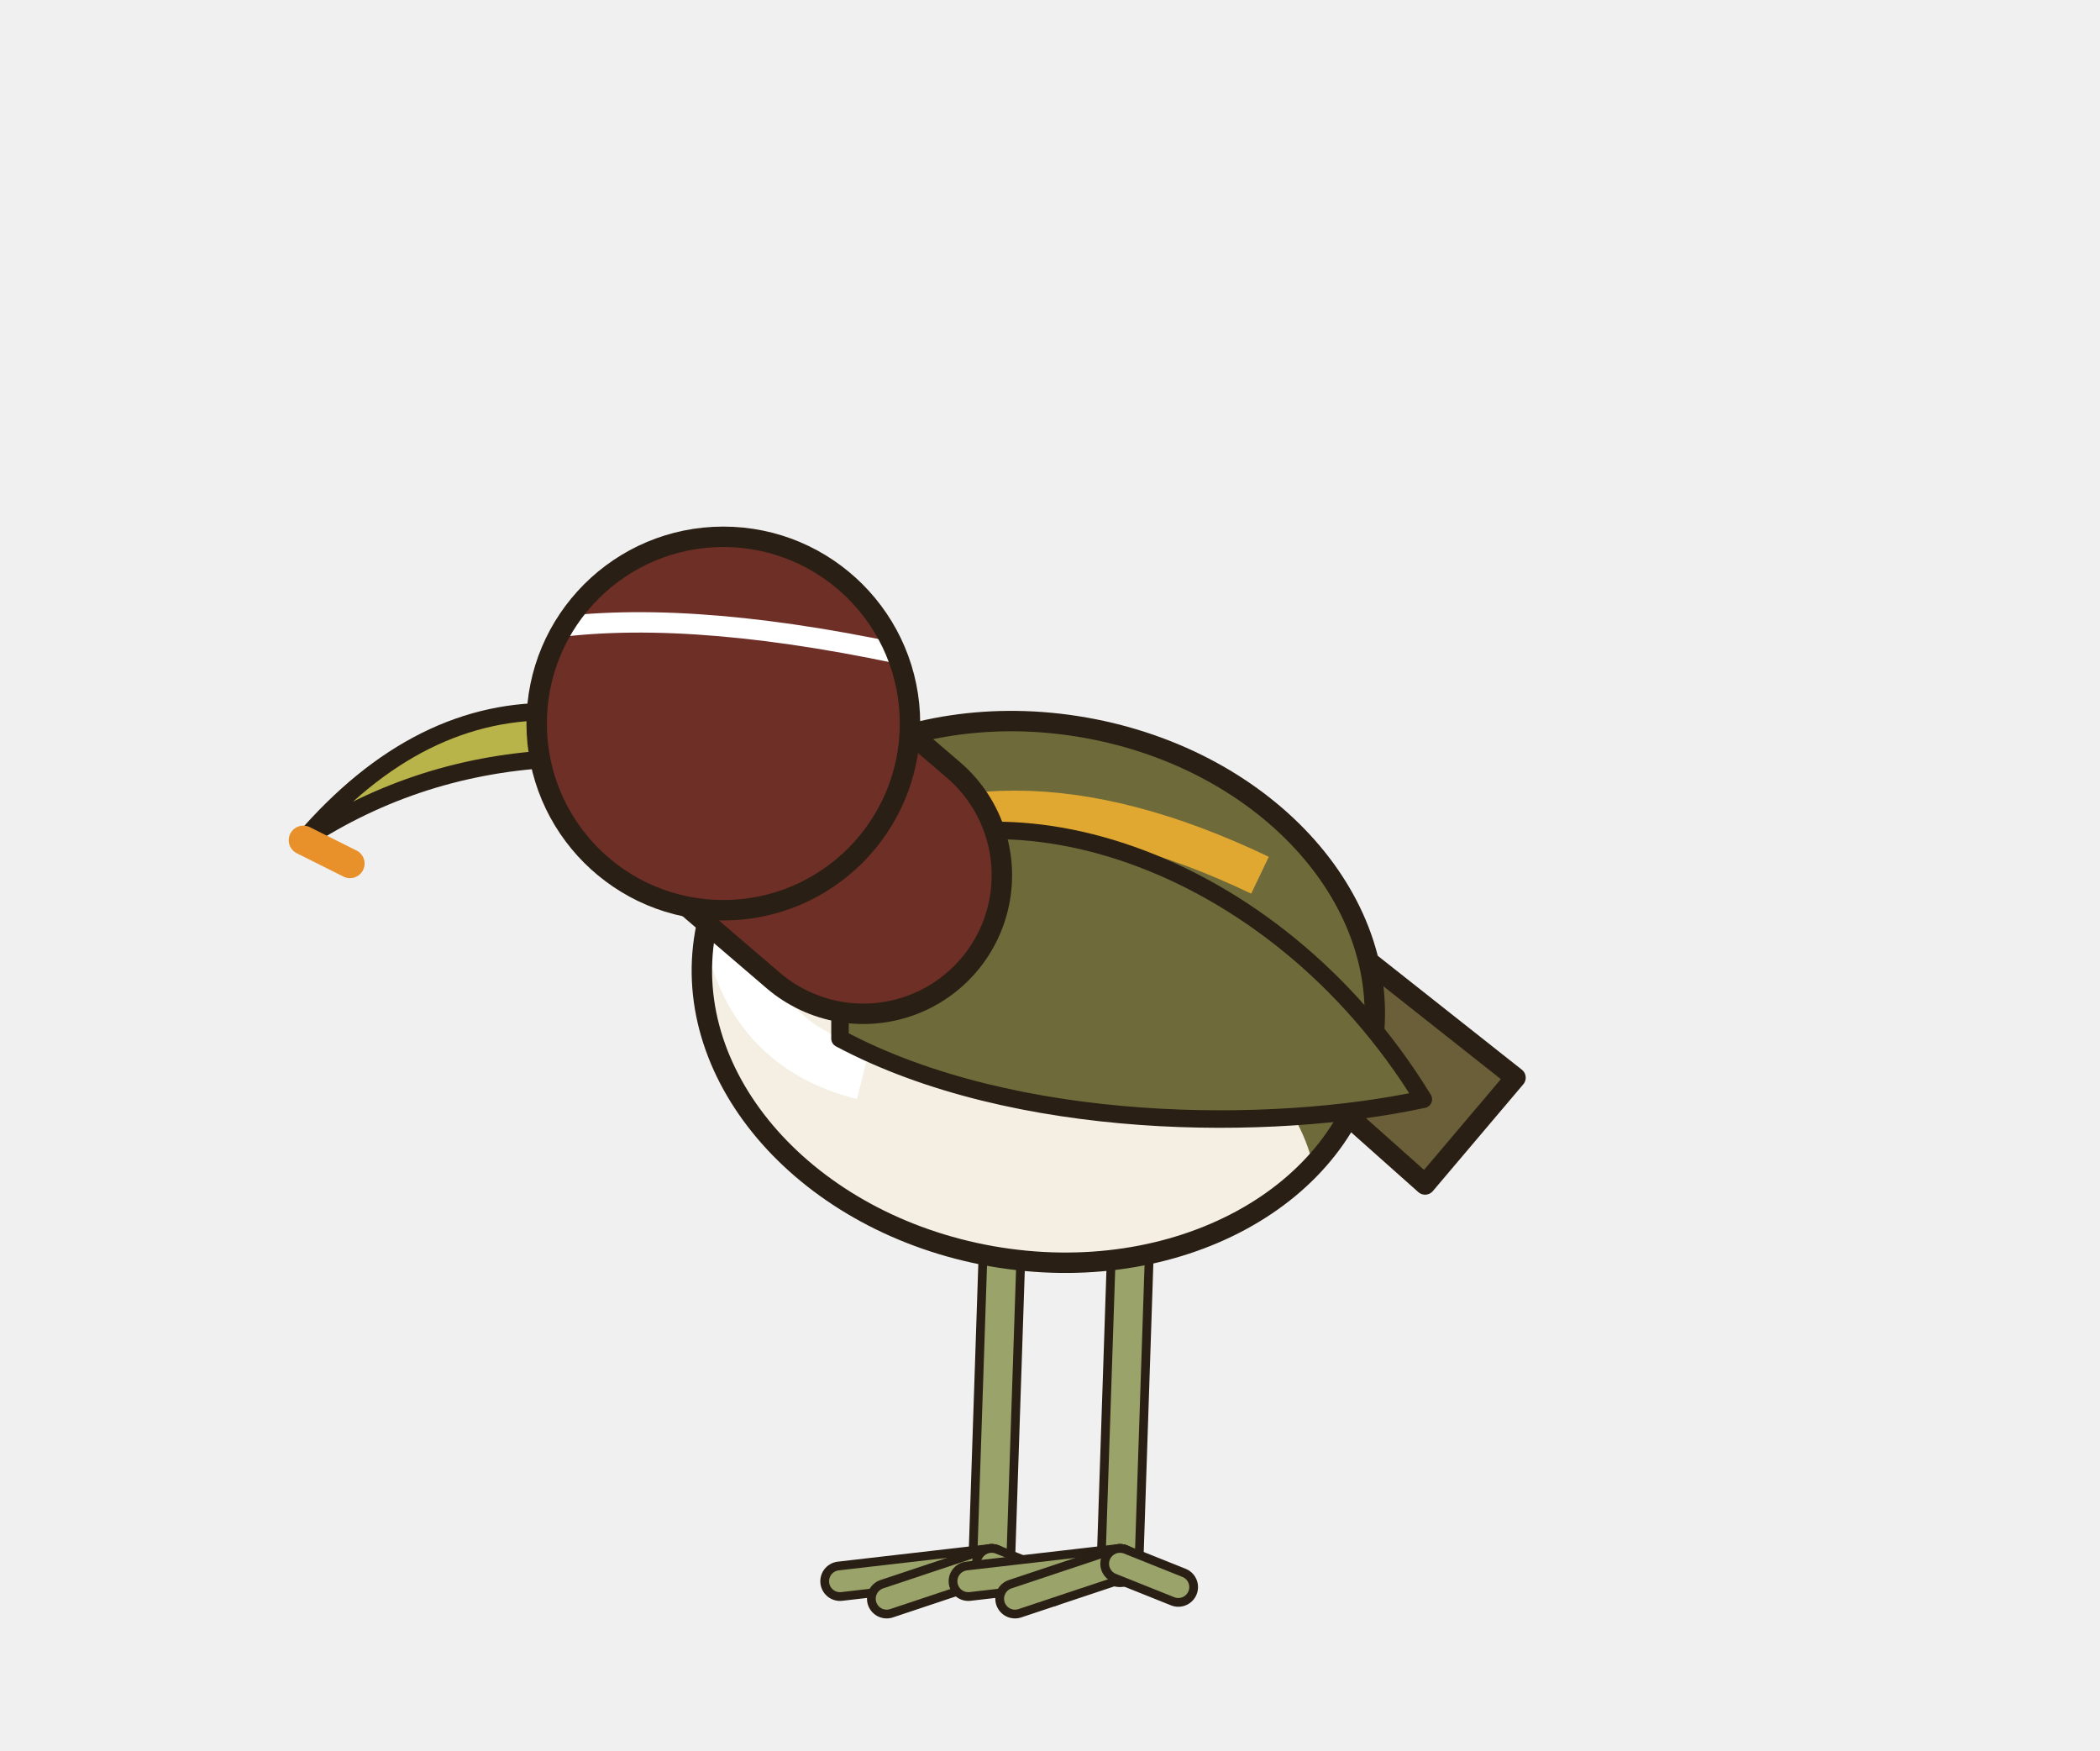
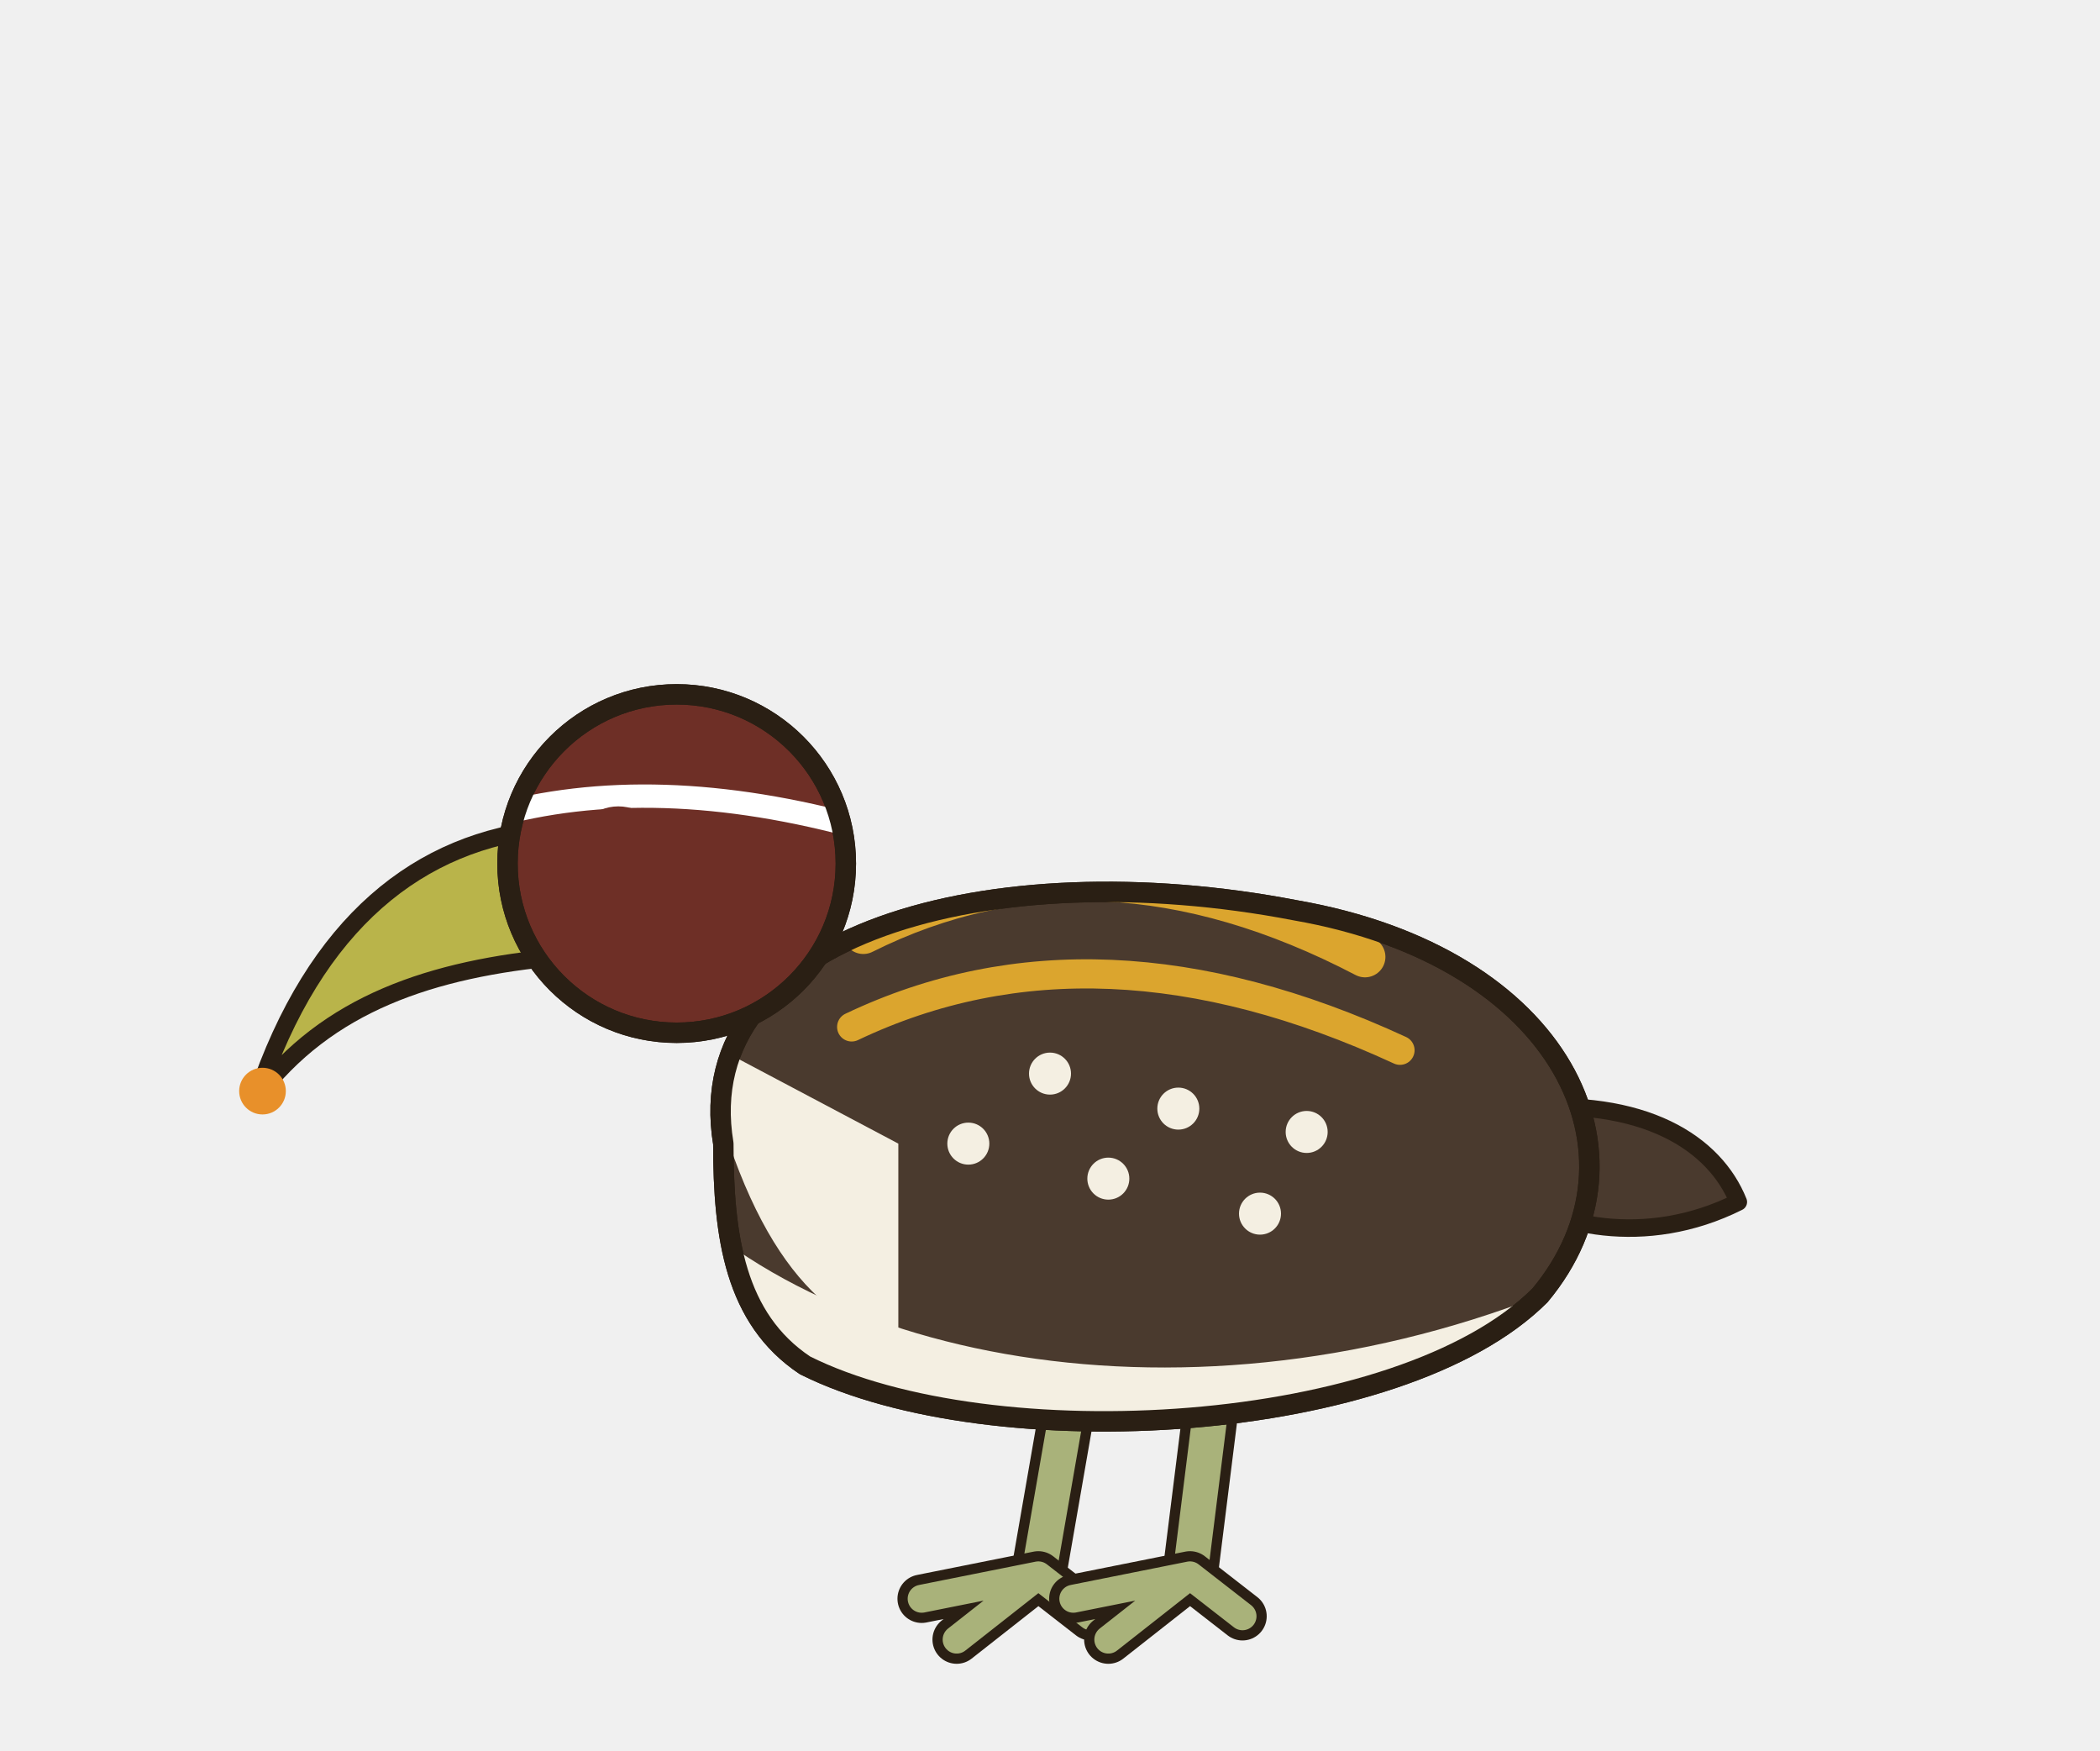
<svg xmlns="http://www.w3.org/2000/svg" role="img" aria-label="Aguatero" viewBox="-20 0 360 300" width="360" height="300" style="overflow:visible">
-   <style>#m-root{transform-box:view-box;transform-origin:150px 272px;animation:br 3.6s ease-in-out infinite}@keyframes br{0%,100%{transform:scale(1,1)}50%{transform:scale(1,1.012)}}#m-head{transform-box:view-box;transform-origin:128px 150px;animation:hb 4.6s ease-in-out infinite}@keyframes hb{0%,100%{transform:rotate(0)}22%{transform:rotate(-7.0deg)}45%{transform:rotate(4.0deg) translateY(1px)}62%{transform:rotate(-3.0deg)}80%{transform:rotate(6.0deg)}}#m-tail{transform-box:view-box;transform-origin:206px 172px;animation:tl 3.1s ease-in-out infinite}@keyframes tl{0%,66%,100%{transform:rotate(0)}74%{transform:rotate(-11.0deg)}84%{transform:rotate(4.0deg)}92%{transform:rotate(-3.0deg)}}#m-lid{transform-box:fill-box;transform-origin:center;animation:bl 4.4s infinite}@keyframes bl{0%,92%,100%{transform:scaleY(0)}95%{transform:scaleY(1)}}@media (prefers-reduced-motion:reduce){*{animation:none!important}}</style>
+   <style>#m-root{transform-box:view-box;transform-origin:150px 275px;animation:br 3.6s ease-in-out infinite}@keyframes br{0%,100%{transform:scale(1,1)}50%{transform:scale(1,1.012)}}#m-head{transform-box:view-box;transform-origin:120px 178px;animation:hb 4.6s ease-in-out infinite}@keyframes hb{0%,100%{transform:rotate(0)}22%{transform:rotate(-6.3deg)}45%{transform:rotate(3.6deg) translateY(1px)}62%{transform:rotate(-2.7deg)}80%{transform:rotate(5.4deg)}}#m-tail{transform-box:view-box;transform-origin:240px 196px;animation:tl 3.1s ease-in-out infinite}@keyframes tl{0%,66%,100%{transform:rotate(0)}74%{transform:rotate(-5.4deg)}84%{transform:rotate(2.4deg)}92%{transform:rotate(-1.8deg)}}.lid{transform-box:fill-box;transform-origin:center;animation:bl 4.4s infinite}@keyframes bl{0%,92%,100%{transform:scaleY(0)}95%{transform:scaleY(1)}}@media (prefers-reduced-motion:reduce){*{animation:none!important}}</style>
  <g id="m-root">
+     <path d="M166 224 L158 270" stroke="#2a1f14" stroke-width="9.5" stroke-linecap="round" />
+     <path d="M166 224 L158 270" stroke="#a9b27a" stroke-width="6" stroke-linecap="round" />
+     <path d="M158 270 L138 274M158 270 L144 281M158 270 L167 277" stroke="#2a1f14" stroke-width="8.3" stroke-linecap="round" />
+     <path d="M158 270 L138 274M158 270 L144 281M158 270 L167 277" stroke="#a9b27a" stroke-width="4.8" stroke-linecap="round" />
+     <path d="M190 222 L184 270" stroke="#2a1f14" stroke-width="9.5" stroke-linecap="round" />
+     <path d="M190 222 L184 270" stroke="#a9b27a" stroke-width="6" stroke-linecap="round" />
+     <path d="M184 270 L164 274M184 270 L170 281M184 270 L193 277" stroke="#2a1f14" stroke-width="8.3" stroke-linecap="round" />
+     <path d="M184 270 L164 274M184 270 L170 281M184 270 L193 277" stroke="#a9b27a" stroke-width="4.8" stroke-linecap="round" />
    <g id="m-tail">
-       <path d="M198.9 180.4 L224.3 203.0 L239.8 184.7 L213.1 163.6 Z" fill="#6a5f38" stroke="#2a1f14" stroke-width="3.5" stroke-linejoin="round" />
+       <path d="M240 190 C262 188 274 196 278 206 C262 214 246 210 238 204 Z" fill="#4a3a2e" stroke="#2a1f14" stroke-width="3" stroke-linejoin="round" stroke-linecap="round" />
    </g>
-     <g id="m-legs">
-       <path d="M152 208 L150 268" stroke="#2a1f14" stroke-width="8" stroke-linecap="round" />
-       <path d="M152 208 L150 268" stroke="#9aa36a" stroke-width="5" stroke-linecap="round" />
-       <path d="M150 268 L124.0 271.0" stroke="#2a1f14" stroke-width="6.75" stroke-linecap="round" />
-       <path d="M150 268 L124.0 271.0" stroke="#9aa36a" stroke-width="3.75" stroke-linecap="round" />
-       <path d="M150 268 L132.0 274.0" stroke="#2a1f14" stroke-width="6.75" stroke-linecap="round" />
-       <path d="M150 268 L132.0 274.0" stroke="#9aa36a" stroke-width="3.75" stroke-linecap="round" />
-       <path d="M150 268 L160.0 272.0" stroke="#2a1f14" stroke-width="6.75" stroke-linecap="round" />
-       <path d="M150 268 L160.0 272.0" stroke="#9aa36a" stroke-width="3.75" stroke-linecap="round" />
-       <path d="M174 208 L172 268" stroke="#2a1f14" stroke-width="8" stroke-linecap="round" />
-       <path d="M174 208 L172 268" stroke="#9aa36a" stroke-width="5" stroke-linecap="round" />
-       <path d="M172 268 L146.0 271.0" stroke="#2a1f14" stroke-width="6.75" stroke-linecap="round" />
-       <path d="M172 268 L146.0 271.0" stroke="#9aa36a" stroke-width="3.75" stroke-linecap="round" />
-       <path d="M172 268 L154.0 274.0" stroke="#2a1f14" stroke-width="6.75" stroke-linecap="round" />
-       <path d="M172 268 L154.0 274.0" stroke="#9aa36a" stroke-width="3.75" stroke-linecap="round" />
-       <path d="M172 268 L182.0 272.0" stroke="#2a1f14" stroke-width="6.75" stroke-linecap="round" />
-       <path d="M172 268 L182.0 272.0" stroke="#9aa36a" stroke-width="3.75" stroke-linecap="round" />
+     <path d="M104 196 C98 160 150 146 202 156 C248 164 264 198 244 222 C220 246 150 250 118 234 C106 226 104 212 104 196 Z" fill="#4a3a2e" stroke="#2a1f14" stroke-width="3.5" stroke-linejoin="round" stroke-linecap="round" />
+     <clipPath id="cc">
+       <path d="M104 196 C98 160 150 146 202 156 C248 164 264 198 244 222 C220 246 150 250 118 234 C106 226 104 212 104 196 Z" />
+     </clipPath>
+     <g clip-path="url(#cc)">
+       <path d="M96 206 C130 238 200 246 262 214 L262 270 L96 270 Z" fill="#f4efe2" />
+       <path d="M128 160 Q168 140 214 164" stroke="#dba52e" stroke-width="7" fill="none" stroke-linecap="round" />
+       <path d="M126 176 Q168 156 220 180" stroke="#dba52e" stroke-width="5" fill="none" stroke-linecap="round" />
+       <circle cx="160" cy="184" r="3.6" fill="#f4efe2" />
+       <circle cx="182" cy="190" r="3.6" fill="#f4efe2" />
+       <circle cx="204" cy="194" r="3.6" fill="#f4efe2" />
+       <circle cx="170" cy="202" r="3.6" fill="#f4efe2" />
+       <circle cx="196" cy="208" r="3.6" fill="#f4efe2" />
+       <circle cx="146" cy="196" r="3.6" fill="#f4efe2" />
+       <path d="M100 178 C108 214 120 226 134 230 L134 196 Z" fill="#f4efe2" />
    </g>
-     <ellipse id="m-body" cx="158" cy="170" rx="58" ry="46" transform="rotate(10 158 170)" fill="#6f6a3a" />
-     <clipPath id="bc">
-       <ellipse cx="158" cy="170" rx="58" ry="46" transform="rotate(10 158 170)" />
-     </clipPath>
-     <g clip-path="url(#bc)">
-       <ellipse cx="142" cy="205.88" rx="63.8" ry="41.4" fill="#f4efe2" />
-       <ellipse cx="122.04" cy="176" rx="24.36" ry="39.1" fill="#f4efe2" />
-       <path d="M120 150 Q150 128 196 150" stroke="#e0a830" stroke-width="7" fill="none" />
-       <path d="M118 164 Q150 144 192 164" stroke="#e0a830" stroke-width="5" fill="none" />
-       <path d="M104 148 Q104 178 128 184" stroke="#fff" stroke-width="9" fill="none" />
-       <circle cx="168" cy="156" r="3.4" fill="#fff" />
-       <circle cx="182" cy="164" r="3.4" fill="#fff" />
-       <circle cx="150" cy="160" r="3.4" fill="#fff" />
-     </g>
-     <ellipse cx="158" cy="170" rx="58" ry="46" transform="rotate(10 158 170)" fill="none" stroke="#2a1f14" stroke-width="3.5" />
-     <g id="m-wing">
-       <path d="M124 150 C150 132 198 146 224 188.4 C198 194 154 194 124 178 Z" fill="#6f6a3a" stroke="#2a1f14" stroke-width="3" stroke-linejoin="round" />
-     </g>
+     <path d="M104 196 C98 160 150 146 202 156 C248 164 264 198 244 222 C220 246 150 250 118 234 C106 226 104 212 104 196 Z" fill="none" stroke="#2a1f14" stroke-width="3.5" stroke-linejoin="round" />
    <g id="m-head">
-       <path d="M128 150 L114 138" stroke="#2a1f14" stroke-width="51" stroke-linecap="round" />
-       <path d="M128 150 L114 138" stroke="#6e2f26" stroke-width="44" stroke-linecap="round" />
-       <path d="M76.0 122.0 Q51.8 121.0 32.0 144.0 Q51.8 131.0 76.0 130.0 Z" fill="#b9b44a" stroke="#2a1f14" stroke-width="3" stroke-linejoin="round" />
-       <path d="M32 144 l8 4" stroke="#e8902a" stroke-width="5" stroke-linecap="round" />
-       <circle cx="104" cy="124" r="32" fill="#6e2f26" />
+       <path d="M74 142 C52 144 34 158 24 188 C36 172 54 166 76 164 Z" fill="#b9b44a" stroke="#2a1f14" stroke-width="3" stroke-linejoin="round" stroke-linecap="round" />
+       <ellipse cx="96" cy="148" rx="29" ry="29" fill="#6e2f26" stroke="#2a1f14" stroke-width="3.5" stroke-linejoin="round" stroke-linecap="round" />
      <clipPath id="hc">
-         <circle cx="104" cy="124" r="32" />
+         <ellipse cx="96" cy="148" rx="29" ry="29" />
      </clipPath>
      <g clip-path="url(#hc)">
-         <path d="M72 92 Q104 80 136 100" stroke="#ecd8a4" stroke-width="7" fill="none" />
-         <path d="M72 108 Q96 104 134 112" stroke="#fff" stroke-width="3.5" fill="none" />
+         <path d="M64 114 Q96 100 132 122 L132 130 Q96 112 64 128 Z" fill="#ecd8a4" />
+         <path d="M64 140 Q92 132 128 142" stroke="#fff" stroke-width="4" fill="none" stroke-linecap="round" />
      </g>
-       <circle cx="104" cy="124" r="32" fill="none" stroke="#2a1f14" stroke-width="3.5" />
-       <circle cx="95" cy="120" r="4.6" fill="#1b120c" />
-       <circle cx="93.5" cy="118.3" r="1.5" fill="#fff" />
-       <ellipse id="m-lid" cx="95" cy="120" rx="7.8" ry="7.8" fill="#6e2f26" />
+       <ellipse cx="96" cy="148" rx="29" ry="29" fill="none" stroke="#2a1f14" stroke-width="3.5" />
+       <circle cx="86" cy="146" r="4.4" fill="#1b120c" />
+       <circle cx="84.7" cy="144.5" r="1.4" fill="#fff" />
+       <ellipse class="lid" cx="86" cy="146" rx="7.8" ry="7.8" fill="#6e2f26" />
+       <circle cx="25" cy="187" r="4" fill="#e8902a" />
    </g>
  </g>
</svg>
